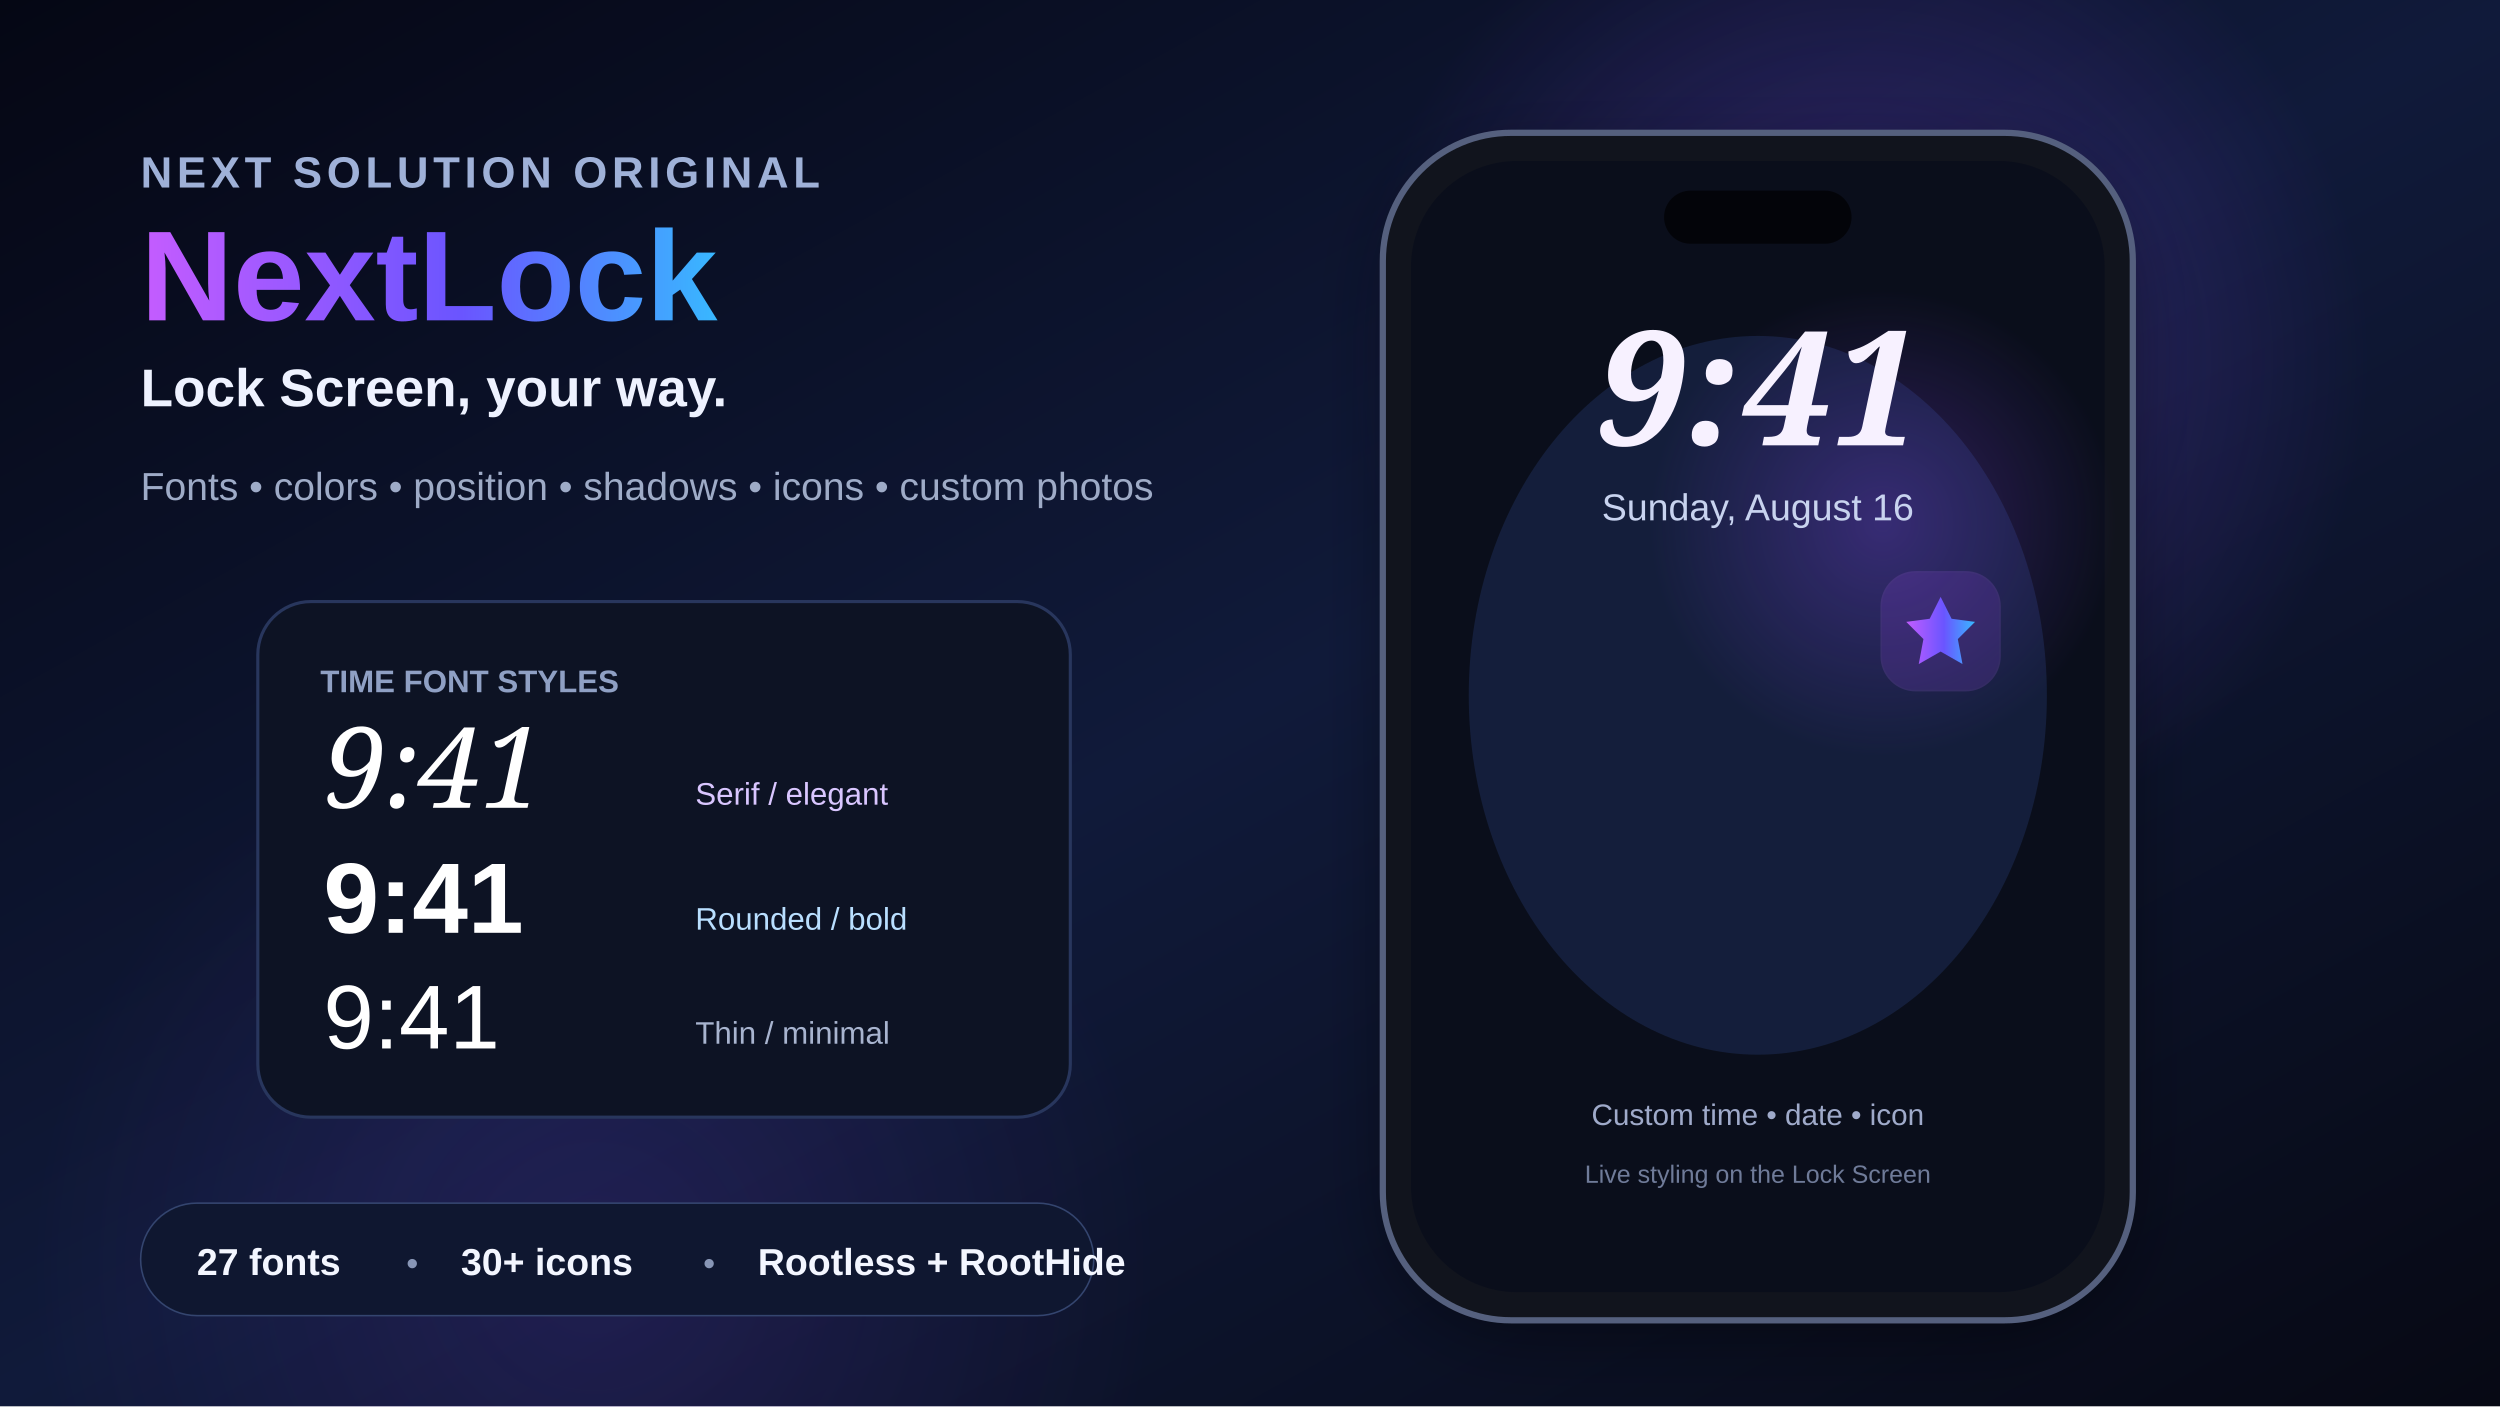
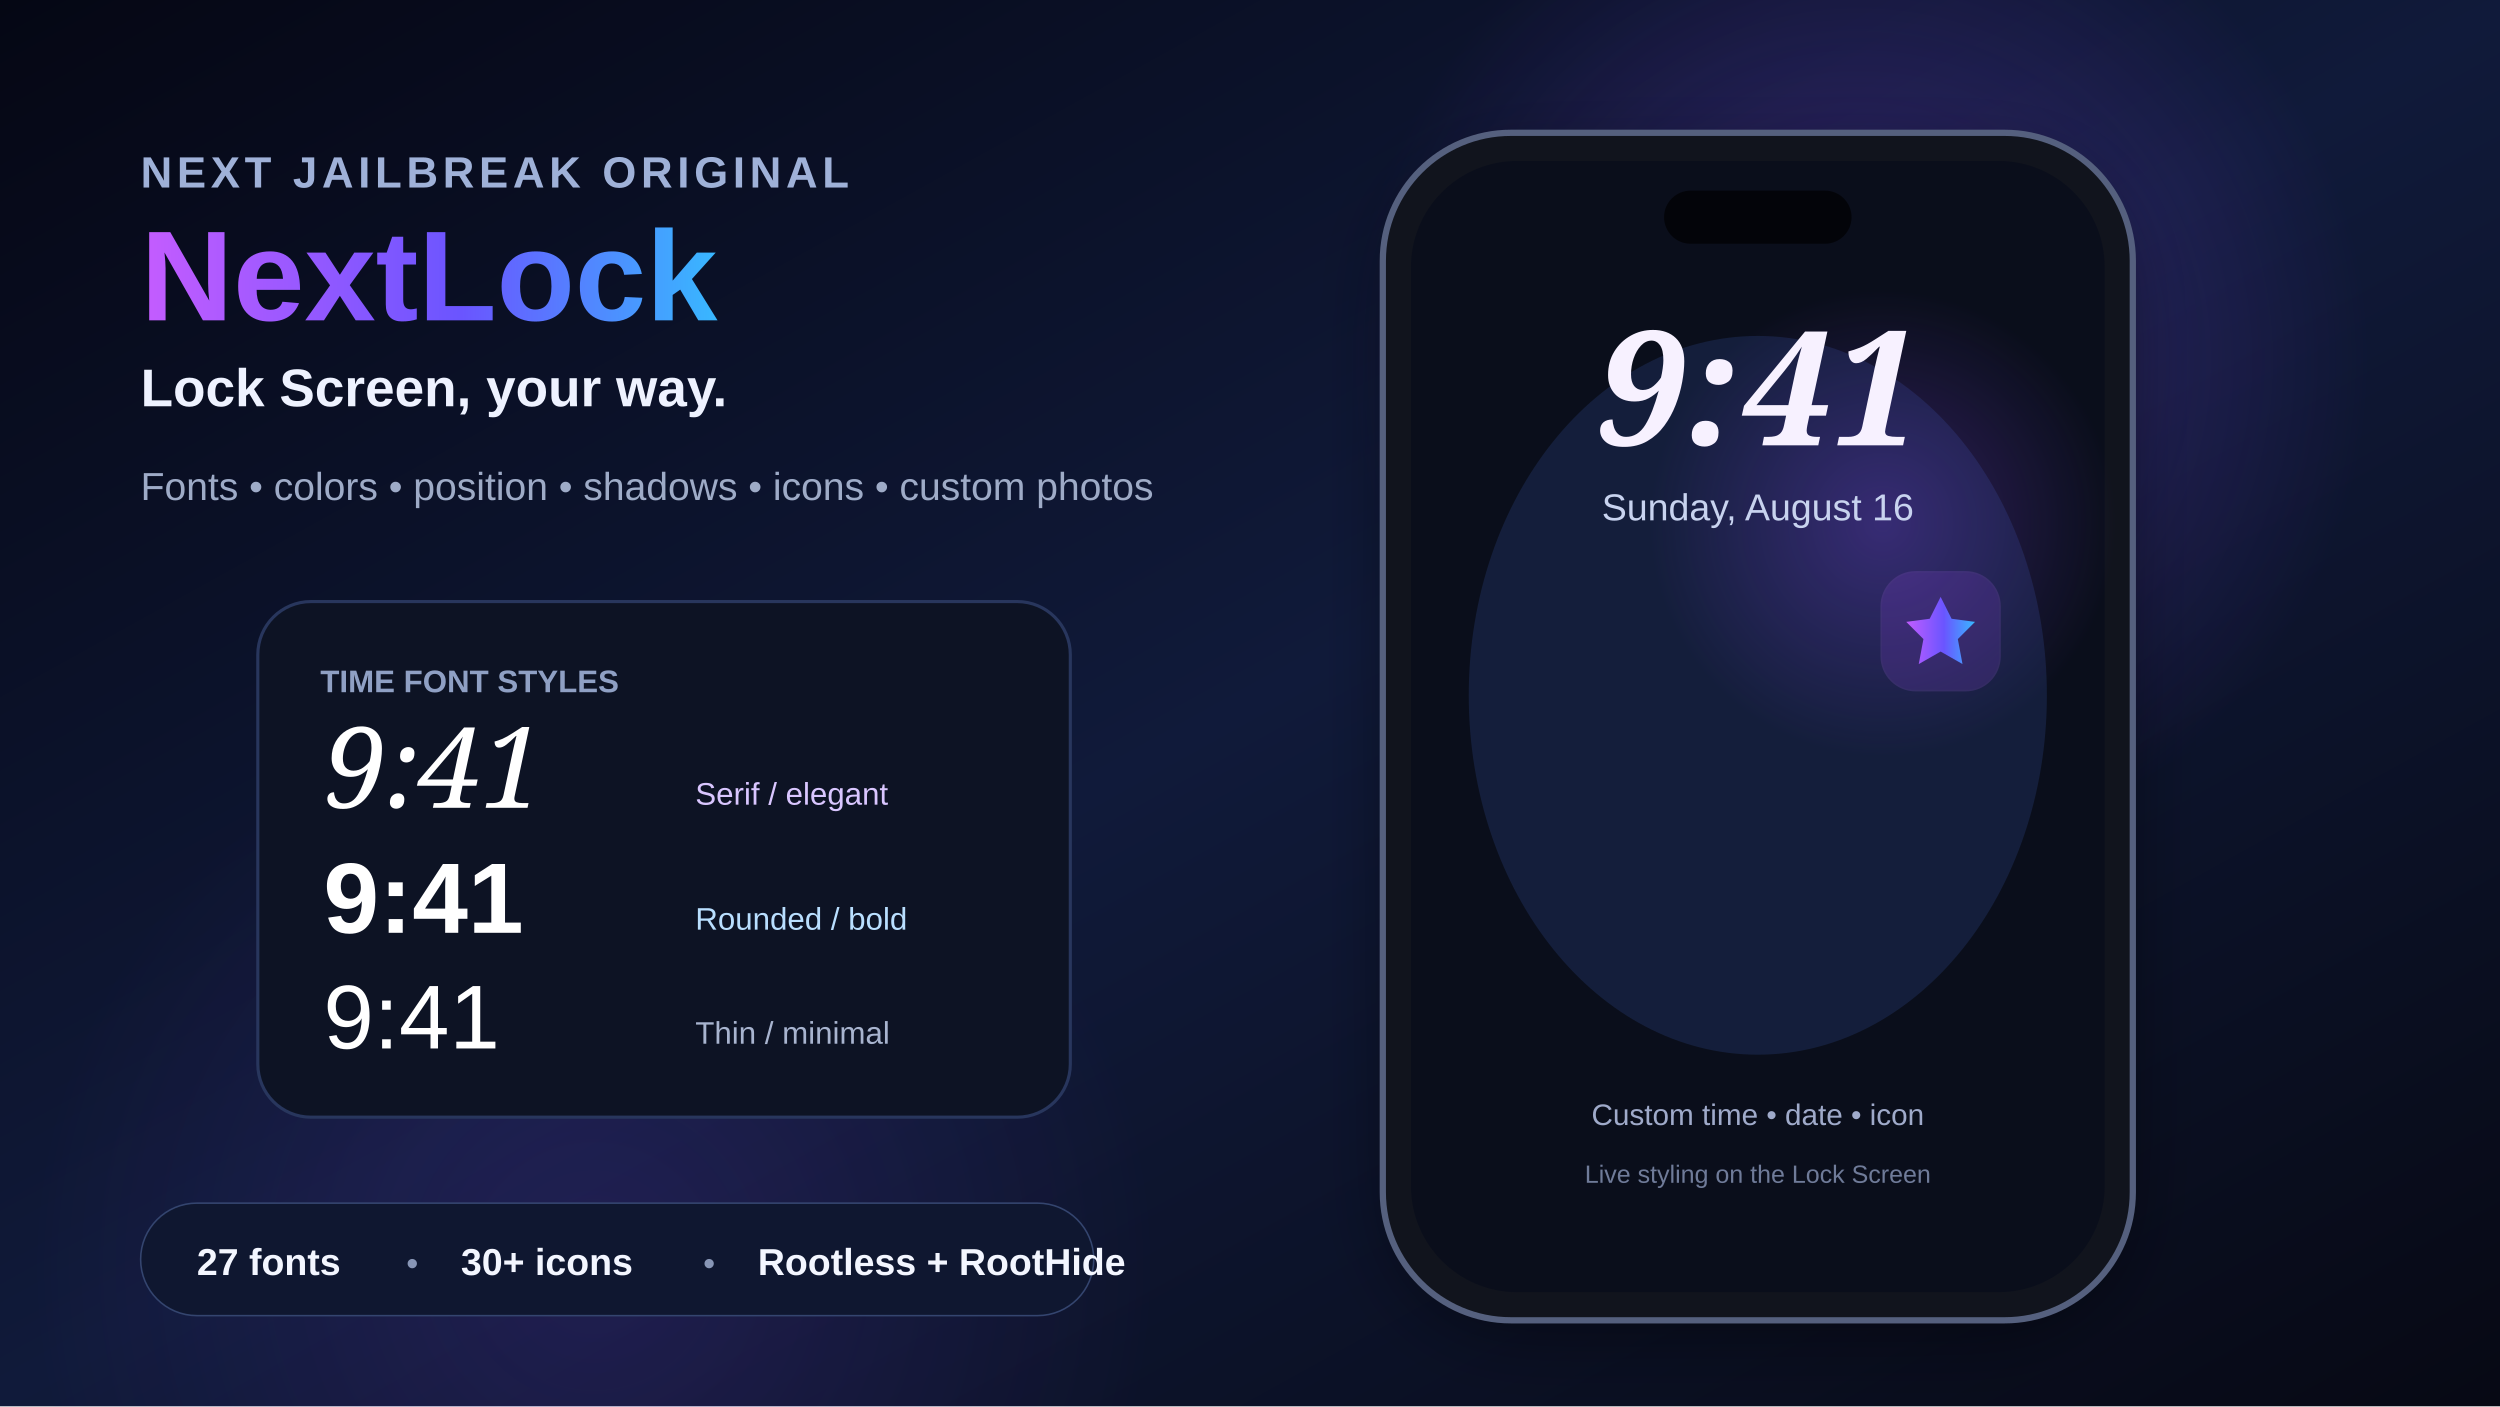
<svg xmlns="http://www.w3.org/2000/svg" width="1600" height="900" viewBox="0 0 1600 900">
  <defs>
    <linearGradient id="bg" x1="0" y1="0" x2="1" y2="1">
      <stop stop-color="#050714" />
      <stop offset=".5" stop-color="#101a3a" />
      <stop offset="1" stop-color="#070914" />
    </linearGradient>
    <linearGradient id="accent" x1="0" y1="0" x2="1" y2="0">
      <stop stop-color="#c35cff" />
      <stop offset=".55" stop-color="#6a55ff" />
      <stop offset="1" stop-color="#38b8ff" />
    </linearGradient>
    <radialGradient id="glow">
      <stop stop-color="#8c4cff" stop-opacity=".65" />
      <stop offset="1" stop-color="#8c4cff" stop-opacity="0" />
    </radialGradient>
    <filter id="shadow" x="-50%" y="-50%" width="200%" height="200%">
      <feGaussianBlur stdDeviation="26" />
    </filter>
  </defs>
  <rect width="1600" height="900" fill="url(#bg)" />
  <circle cx="1190" cy="230" r="330" fill="url(#glow)" opacity=".48" />
  <circle cx="380" cy="810" r="360" fill="url(#glow)" opacity=".22" />
-   <text x="90" y="120" fill="#9fb1d8" font-family="Arial, sans-serif" font-size="28" font-weight="700" letter-spacing="3">NEXT SOLUTION ORIGINAL</text>
+   <text x="90" y="120" fill="#9fb1d8" font-family="Arial, sans-serif" font-size="28" font-weight="700" letter-spacing="3">NEXT JAILBREAK ORIGINAL</text>
  <text x="90" y="205" fill="url(#accent)" font-family="Arial, sans-serif" font-size="82" font-weight="900">NextLock</text>
  <text x="90" y="260" fill="#eef2ff" font-family="Arial, sans-serif" font-size="34" font-weight="650">Lock Screen, your way.</text>
  <text x="90" y="320" fill="#9eabc7" font-family="Arial, sans-serif" font-size="25">Fonts • colors • position • shadows • icons • custom photos</text>
  <g transform="translate(165 385)">
    <rect width="520" height="330" rx="34" fill="#0d1324" stroke="#28365d" stroke-width="2" />
    <text x="40" y="58" fill="#8fa0c4" font-family="Arial" font-size="20" font-weight="700">TIME FONT STYLES</text>
    <text x="42" y="132" fill="#ffffff" font-family="Georgia, serif" font-size="72" font-style="italic">9:41</text>
    <text x="280" y="130" fill="#d9c6ff" font-family="Arial" font-size="20">Serif / elegant</text>
    <text x="42" y="212" fill="#ffffff" font-family="Arial Rounded MT Bold, Arial" font-size="64" font-weight="700">9:41</text>
    <text x="280" y="210" fill="#b9dfff" font-family="Arial" font-size="20">Rounded / bold</text>
    <text x="42" y="286" fill="#ffffff" font-family="Arial" font-size="58" font-weight="300">9:41</text>
    <text x="280" y="283" fill="#a8b4cf" font-family="Arial" font-size="20">Thin / minimal</text>
  </g>
  <g transform="translate(885 85)">
    <rect x="10" y="22" width="460" height="740" rx="78" fill="#000" opacity=".55" filter="url(#shadow)" />
    <rect width="480" height="760" rx="82" fill="#11141d" stroke="#55607e" stroke-width="4" />
    <rect x="18" y="18" width="444" height="724" rx="68" fill="#0a0e1b" />
    <ellipse cx="240" cy="360" rx="185" ry="230" fill="#1b2a52" opacity=".58" />
    <circle cx="320" cy="250" r="150" fill="url(#glow)" opacity=".45" />
    <rect x="180" y="37" width="120" height="34" rx="17" fill="#030409" />
    <text x="240" y="200" text-anchor="middle" fill="#f7f1ff" font-family="Georgia, serif" font-size="102" font-style="italic" font-weight="700">9:41</text>
    <text x="240" y="248" text-anchor="middle" fill="#c8d3ef" font-family="Arial" font-size="24">Sunday, August 16</text>
    <g transform="translate(319 281)">
      <rect width="76" height="76" rx="22" fill="#a74cff" opacity=".16" stroke="#b86aff" />
      <path d="M38 16l7 14 15 2-11 11 3 16-14-8-14 8 3-16-11-11 15-2z" fill="url(#accent)" />
    </g>
    <text x="240" y="635" text-anchor="middle" fill="#9faaca" font-family="Arial" font-size="19">Custom time • date • icon</text>
    <text x="240" y="672" text-anchor="middle" fill="#6f7b99" font-family="Arial" font-size="16">Live styling on the Lock Screen</text>
  </g>
  <g transform="translate(90 770)">
    <rect width="610" height="72" rx="36" fill="#0f1730" stroke="#34456f" />
    <text x="36" y="46" fill="#f3f6ff" font-family="Arial" font-size="24" font-weight="700">27 fonts</text>
    <text x="170" y="46" fill="#8896b6" font-family="Arial" font-size="22">•</text>
    <text x="205" y="46" fill="#f3f6ff" font-family="Arial" font-size="24" font-weight="700">30+ icons</text>
    <text x="360" y="46" fill="#8896b6" font-family="Arial" font-size="22">•</text>
    <text x="395" y="46" fill="#f3f6ff" font-family="Arial" font-size="24" font-weight="700">Rootless + RootHide</text>
  </g>
</svg>
